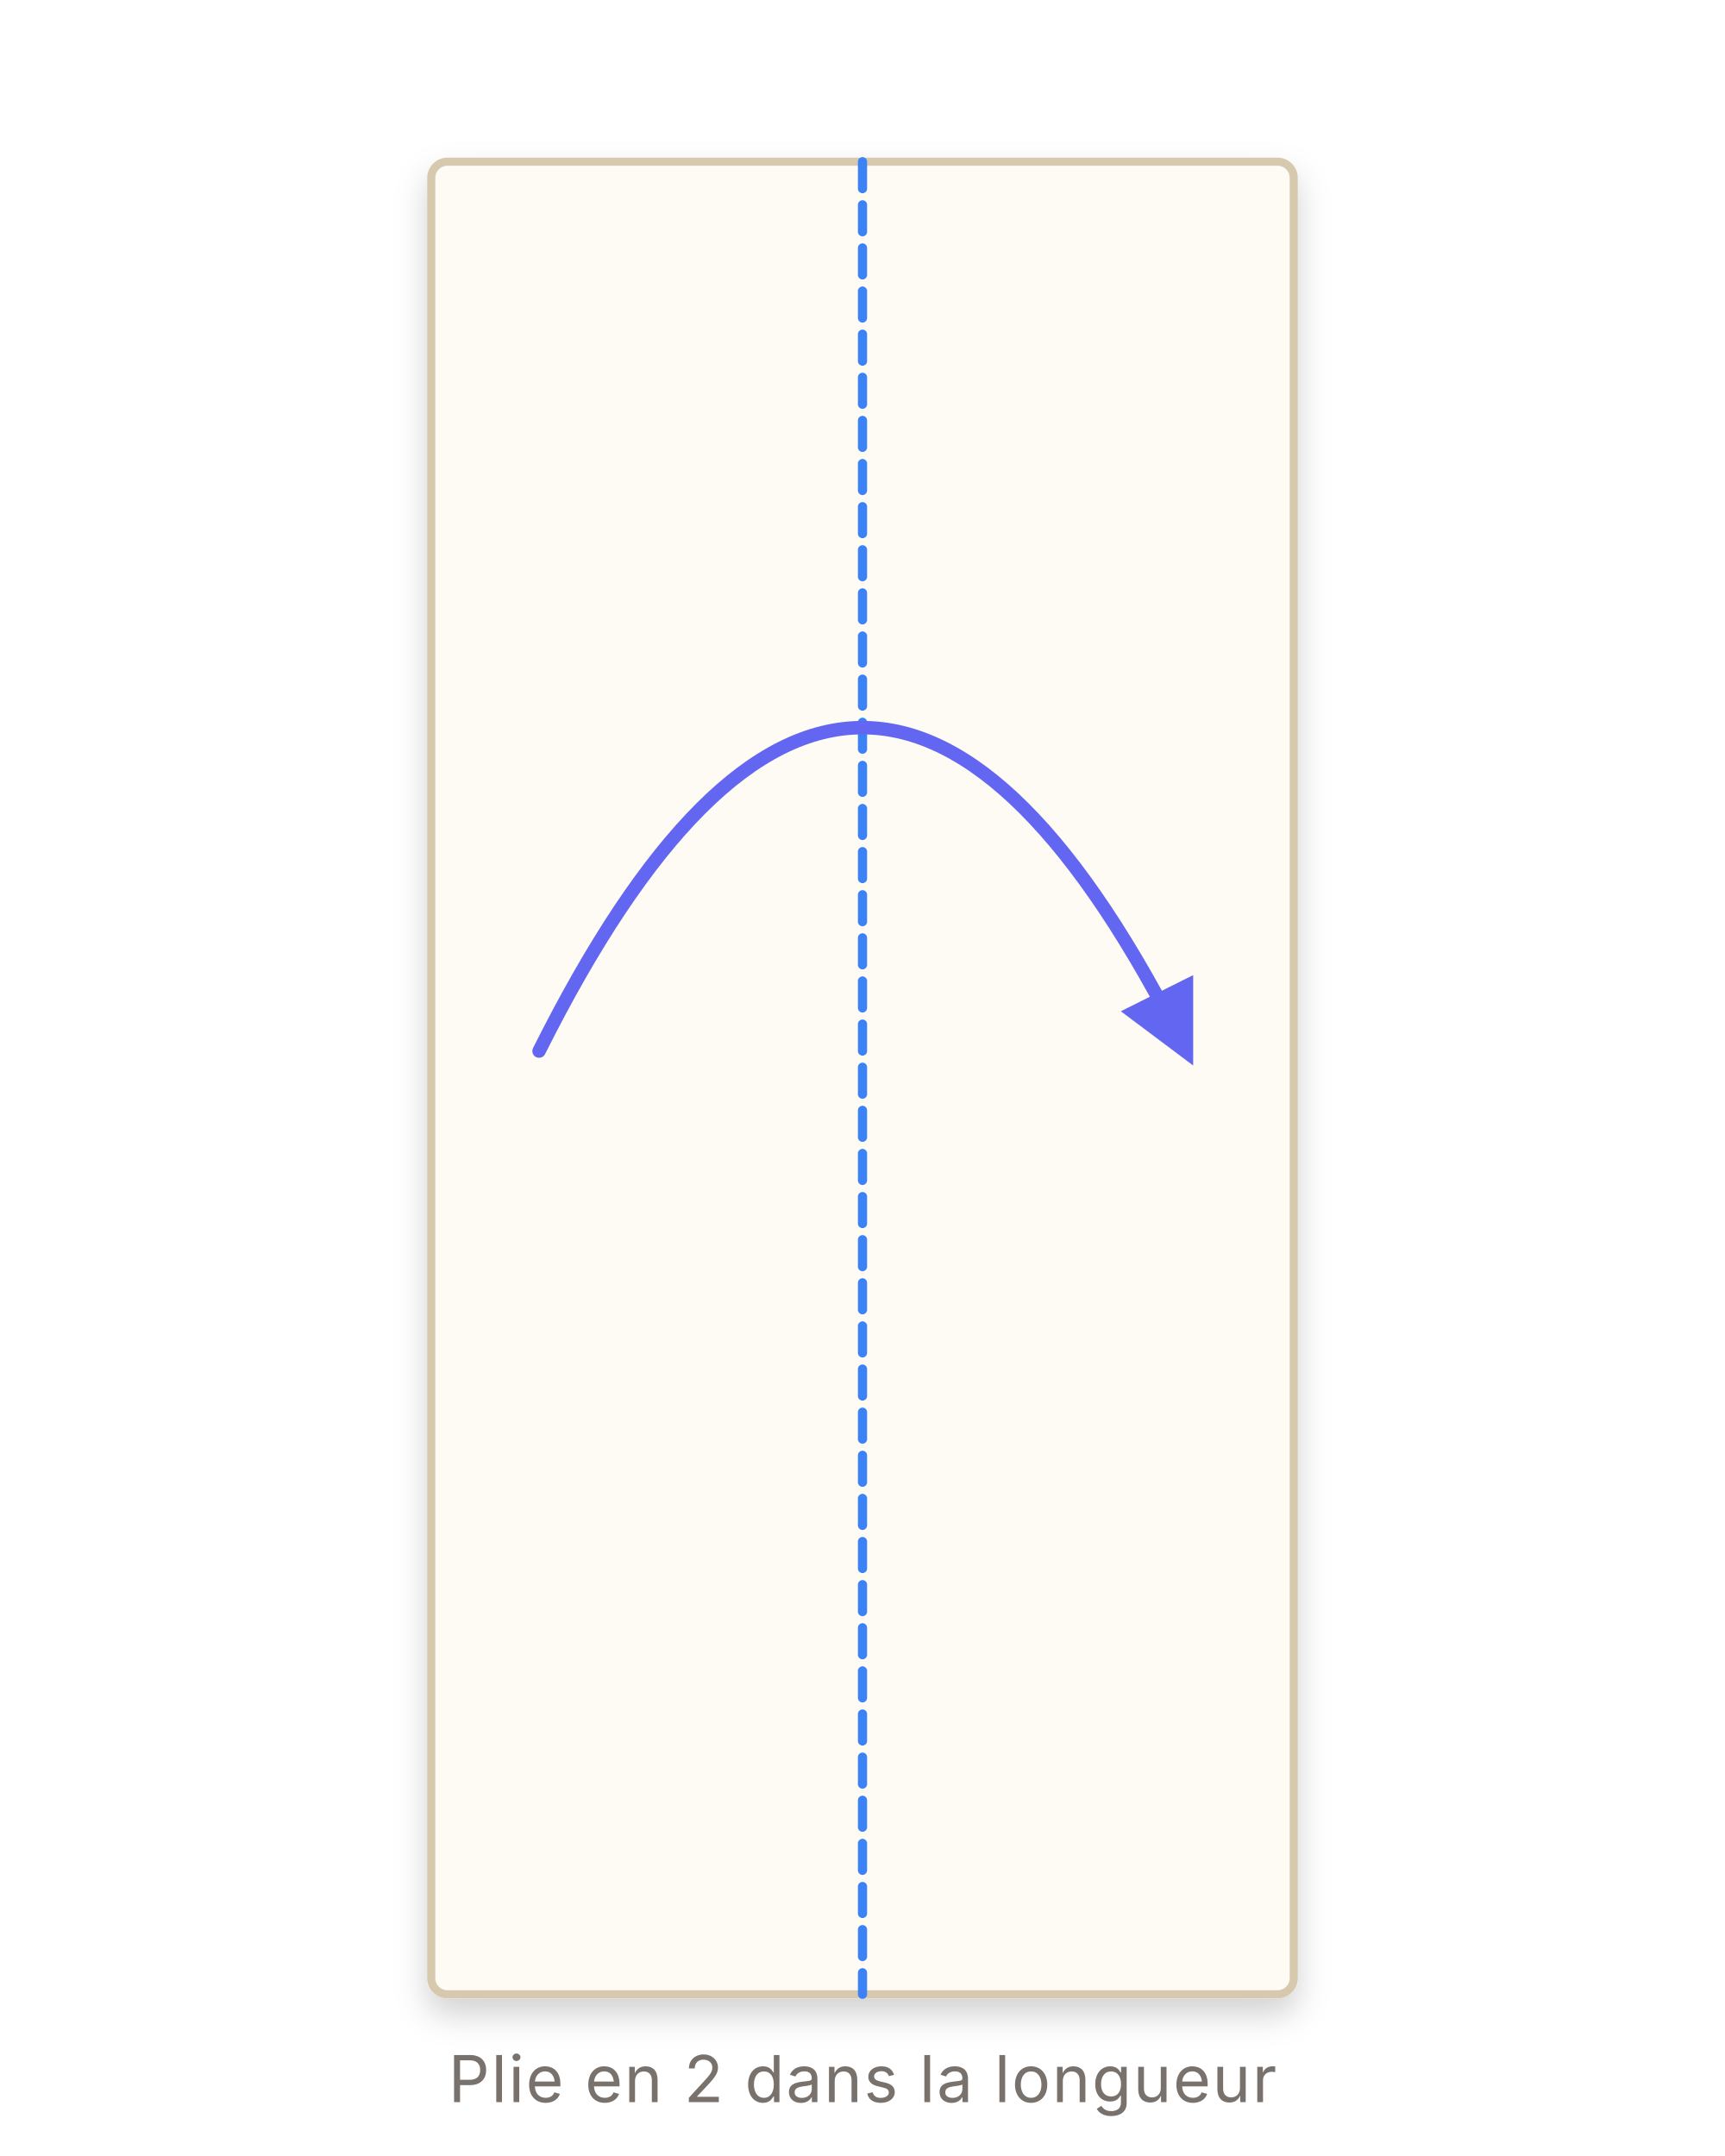
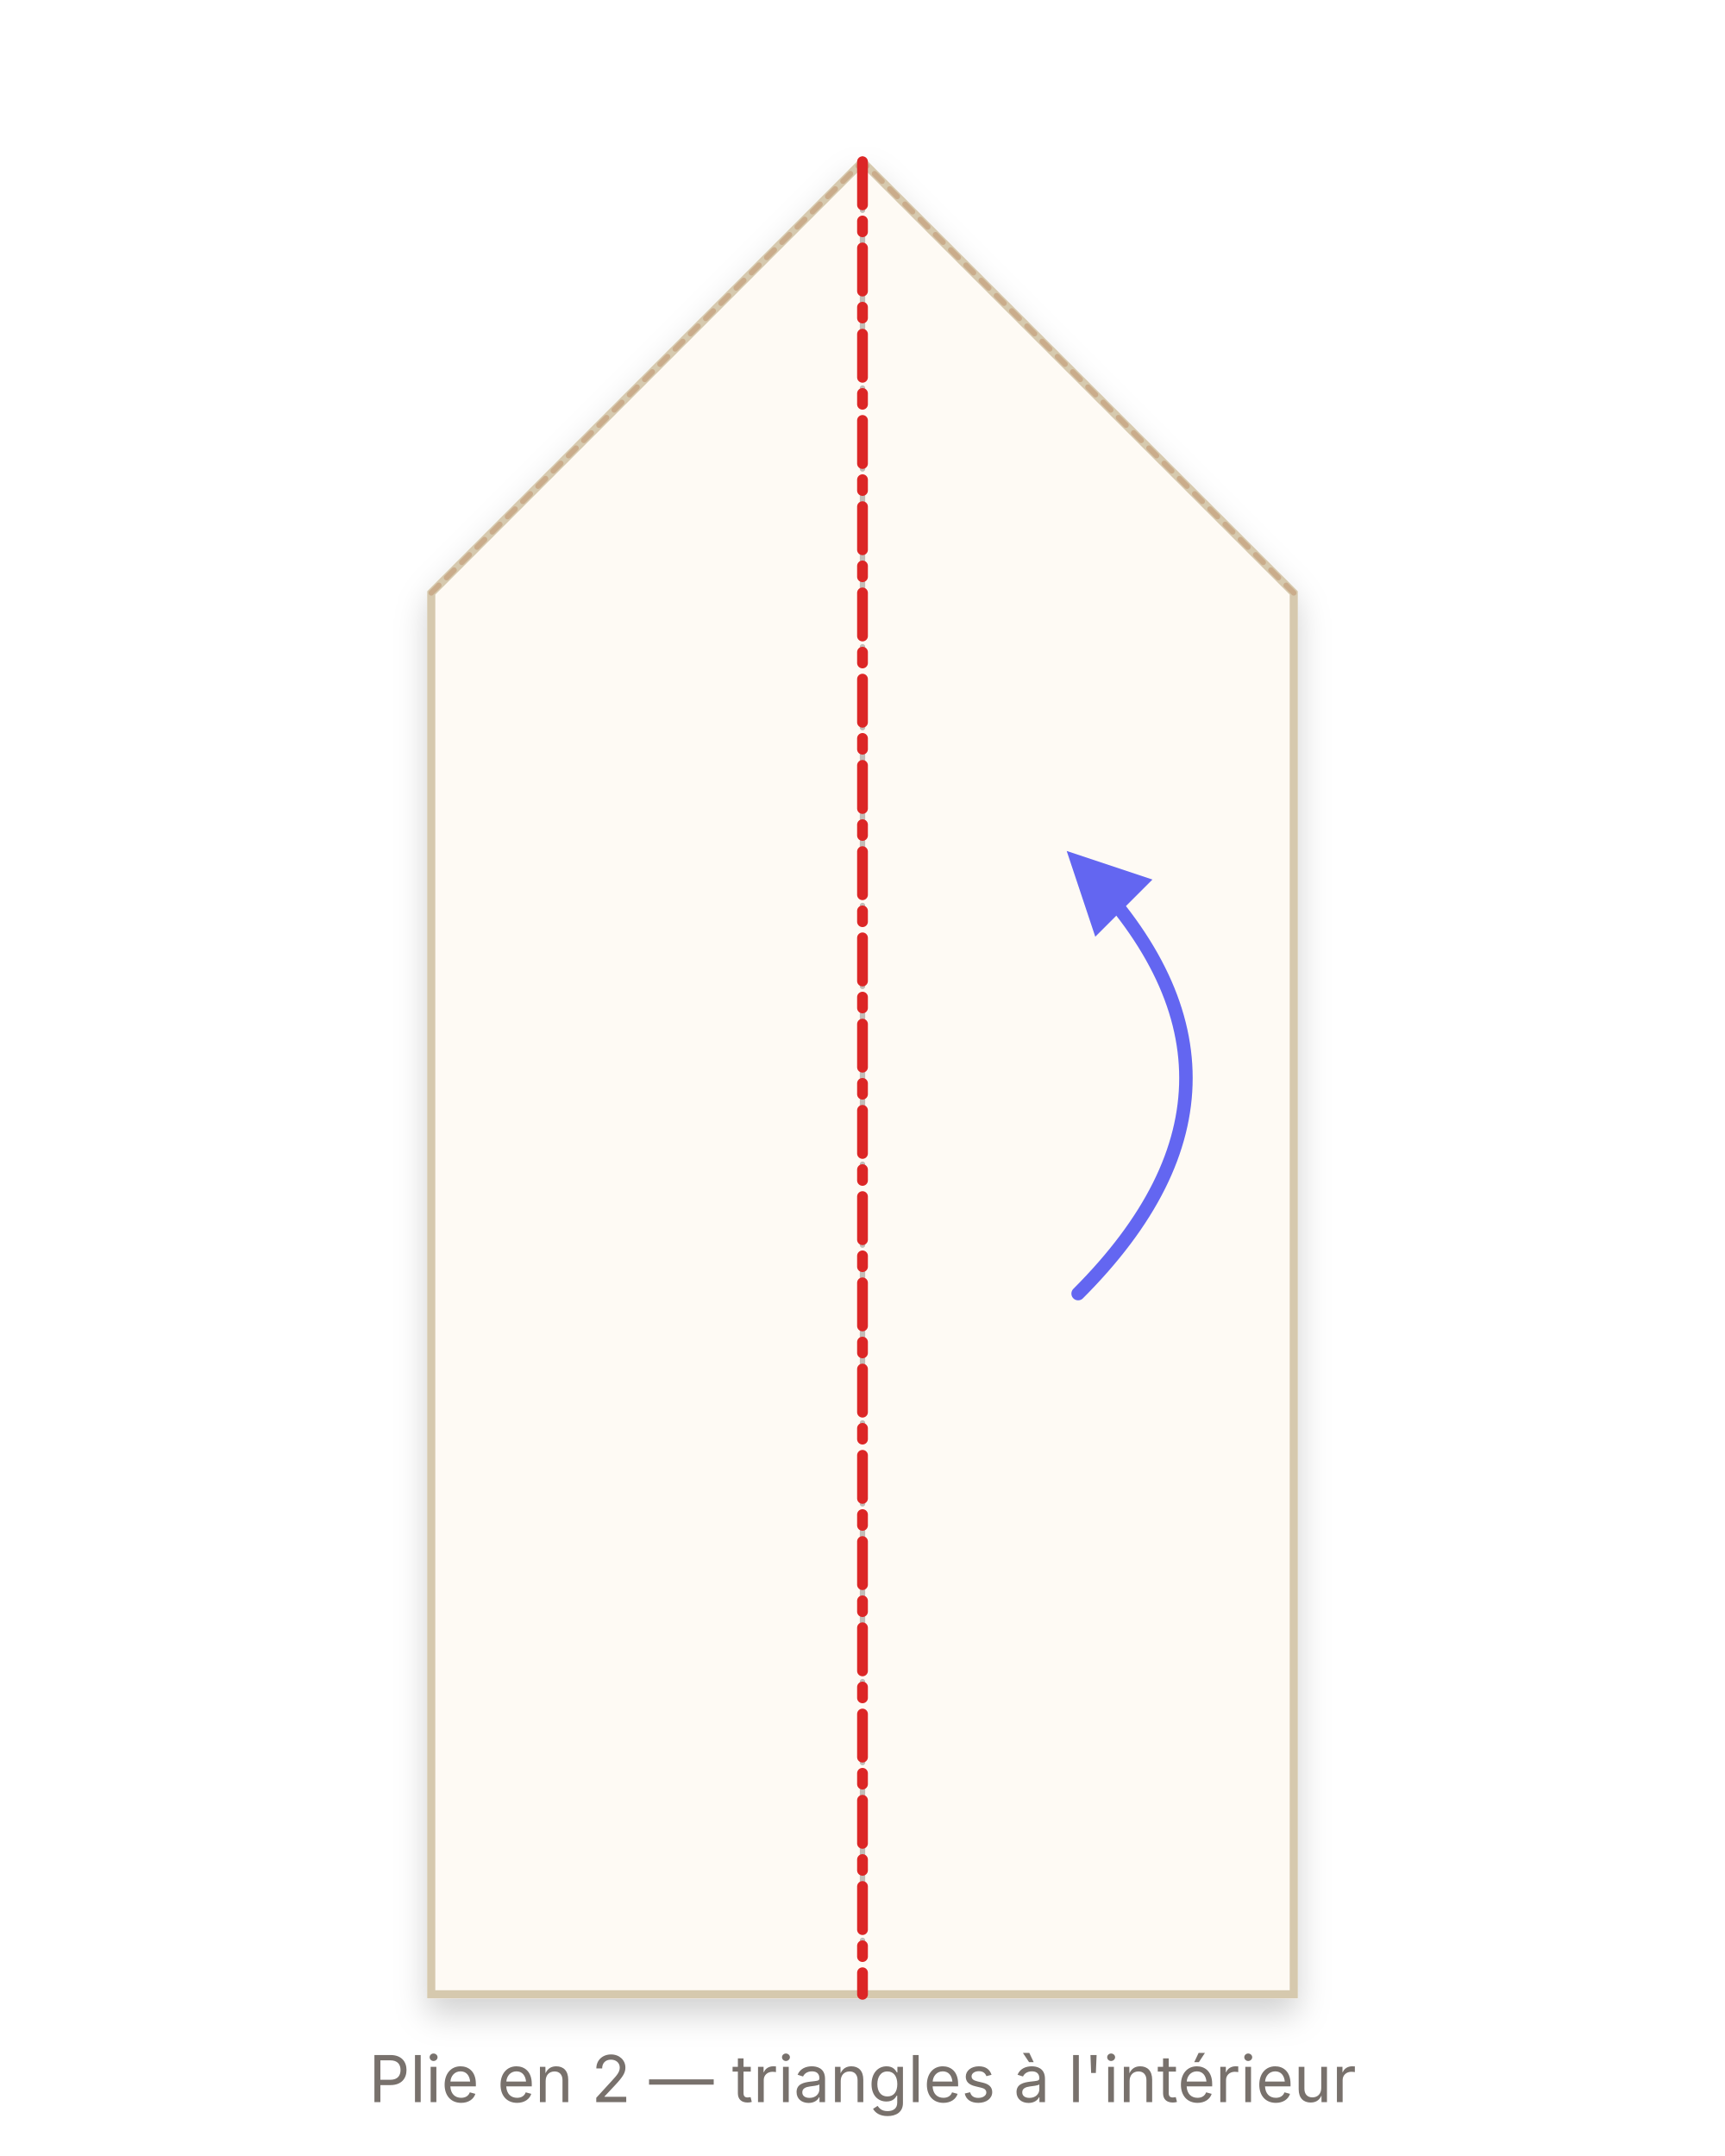
- <svg xmlns="http://www.w3.org/2000/svg" viewBox="0 0 320 400" fill="none" font-family="system-ui, -apple-system, sans-serif">
+ <svg xmlns="http://www.w3.org/2000/svg" viewBox="0 0 320 400" fill="none" font-family="system-ui,-apple-system,sans-serif">
  <defs>
    <filter id="ps" x="-10%" y="-10%" width="120%" height="120%">
      <feGaussianBlur in="SourceAlpha" stdDeviation="3" />
      <feOffset dx="0" dy="3" />
      <feComponentTransfer>
        <feFuncA type="linear" slope="0.18" />
      </feComponentTransfer>
      <feMerge>
        <feMergeNode />
        <feMergeNode in="SourceGraphic" />
      </feMerge>
    </filter>
    <marker id="arr" viewBox="0 0 10 10" refX="8" refY="5" markerWidth="6" markerHeight="6" orient="auto-start-reverse">
      <path d="M 0 0 L 10 5 L 0 10 z" fill="#6366f1" />
    </marker>
    <marker id="arrT" viewBox="0 0 10 10" refX="8" refY="5" markerWidth="6" markerHeight="6" orient="auto-start-reverse">
      <path d="M 0 0 L 10 5 L 0 10 z" fill="#14b8a6" />
    </marker>
    <linearGradient id="foldTri" x1="0" y1="0" x2="1" y2="1">
      <stop offset="0" stop-color="#fff7ed" />
      <stop offset="1" stop-color="#fed7aa" stop-opacity="0.7" />
    </linearGradient>
  </defs>
-   <rect x="80" y="30" width="160" height="340" rx="3" fill="#fefaf4" stroke="#d6c9ae" stroke-width="1.5" filter="url(#ps)" />
-   <line x1="160" y1="30" x2="160" y2="370" stroke="#3b82f6" stroke-width="1.7" stroke-dasharray="5 3" stroke-linecap="round" />
-   <path d="M 100 195 Q 160 75 220 195" stroke="#6366f1" stroke-width="2.5" stroke-linecap="round" fill="none" marker-end="url(#arr)" />
-   <text x="160" y="390" text-anchor="middle" font-size="12" fill="#78716c" letter-spacing="0.3">Plie en 2 dans la longueur</text>
+   <polygon points="160,30 240,110 240,370 80,370 80,110" fill="#fefaf4" stroke="#d6c9ae" stroke-width="1.5" filter="url(#ps)" />
+   <line x1="160" y1="30" x2="160" y2="370" stroke="#a8a29e" stroke-width="1" stroke-dasharray="3 3" stroke-linecap="round" opacity="0.7" />
+   <line x1="80" y1="110" x2="160" y2="30" stroke="#c4a07c" stroke-width="1" stroke-dasharray="2 2" stroke-linecap="round" opacity="0.7" />
+   <line x1="240" y1="110" x2="160" y2="30" stroke="#c4a07c" stroke-width="1" stroke-dasharray="2 2" stroke-linecap="round" opacity="0.7" />
+   <line x1="160" y1="30" x2="160" y2="370" stroke="#dc2626" stroke-width="2" stroke-dasharray="8 3 2 3" stroke-linecap="round" />
+   <path d="M 200 240 Q 240 200 200 160" stroke="#6366f1" stroke-width="2.5" stroke-linecap="round" fill="none" marker-end="url(#arr)" />
+   <text x="160" y="390" text-anchor="middle" font-size="12" fill="#78716c">Plie en 2 — triangles à l'intérieur</text>
</svg>
